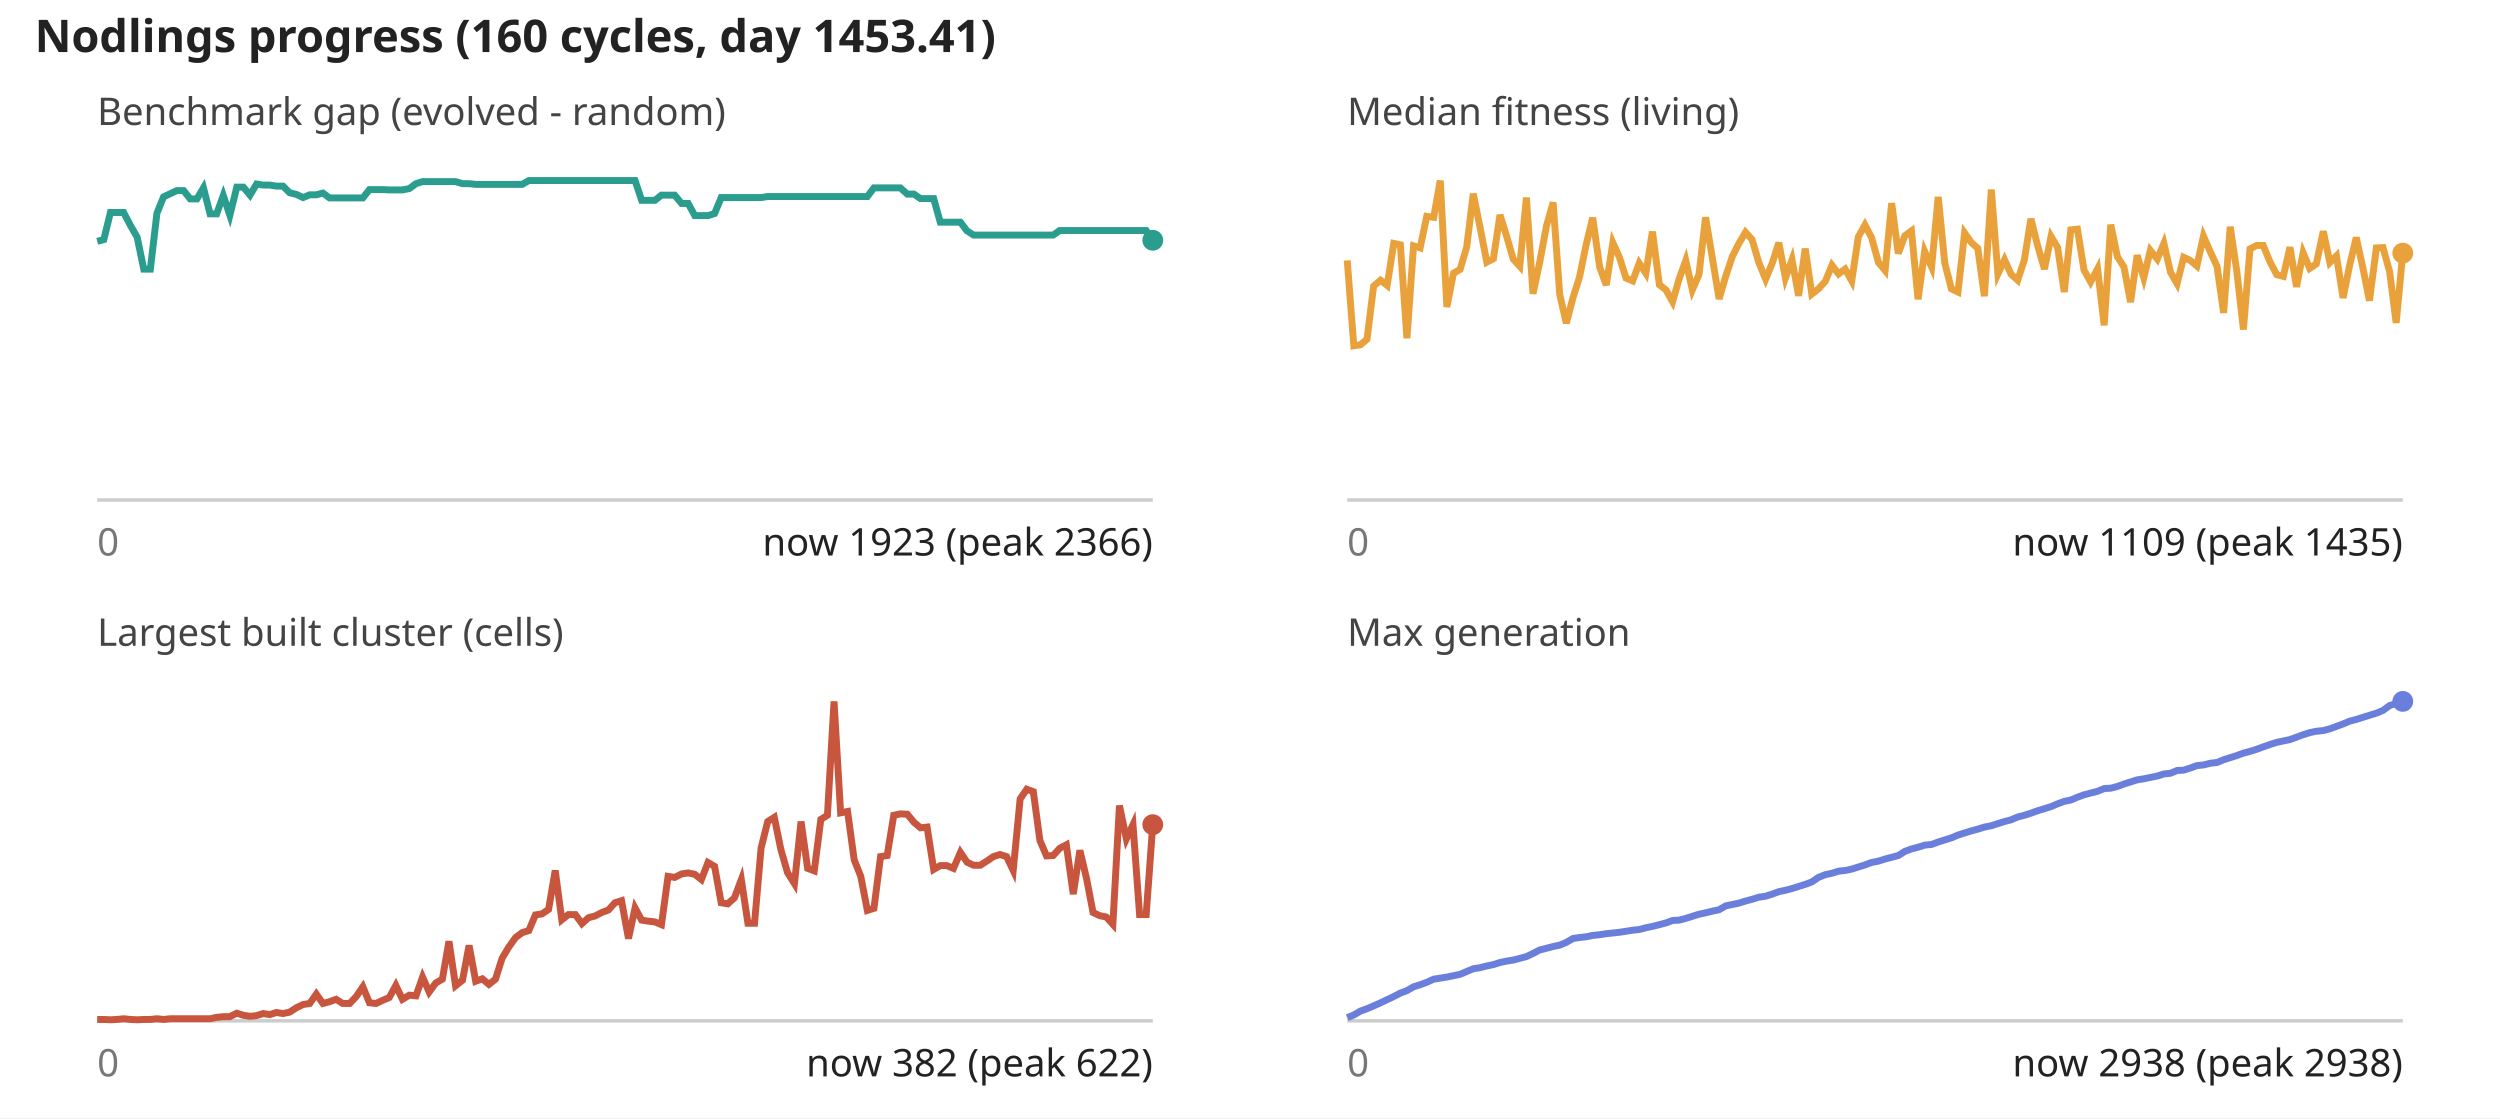
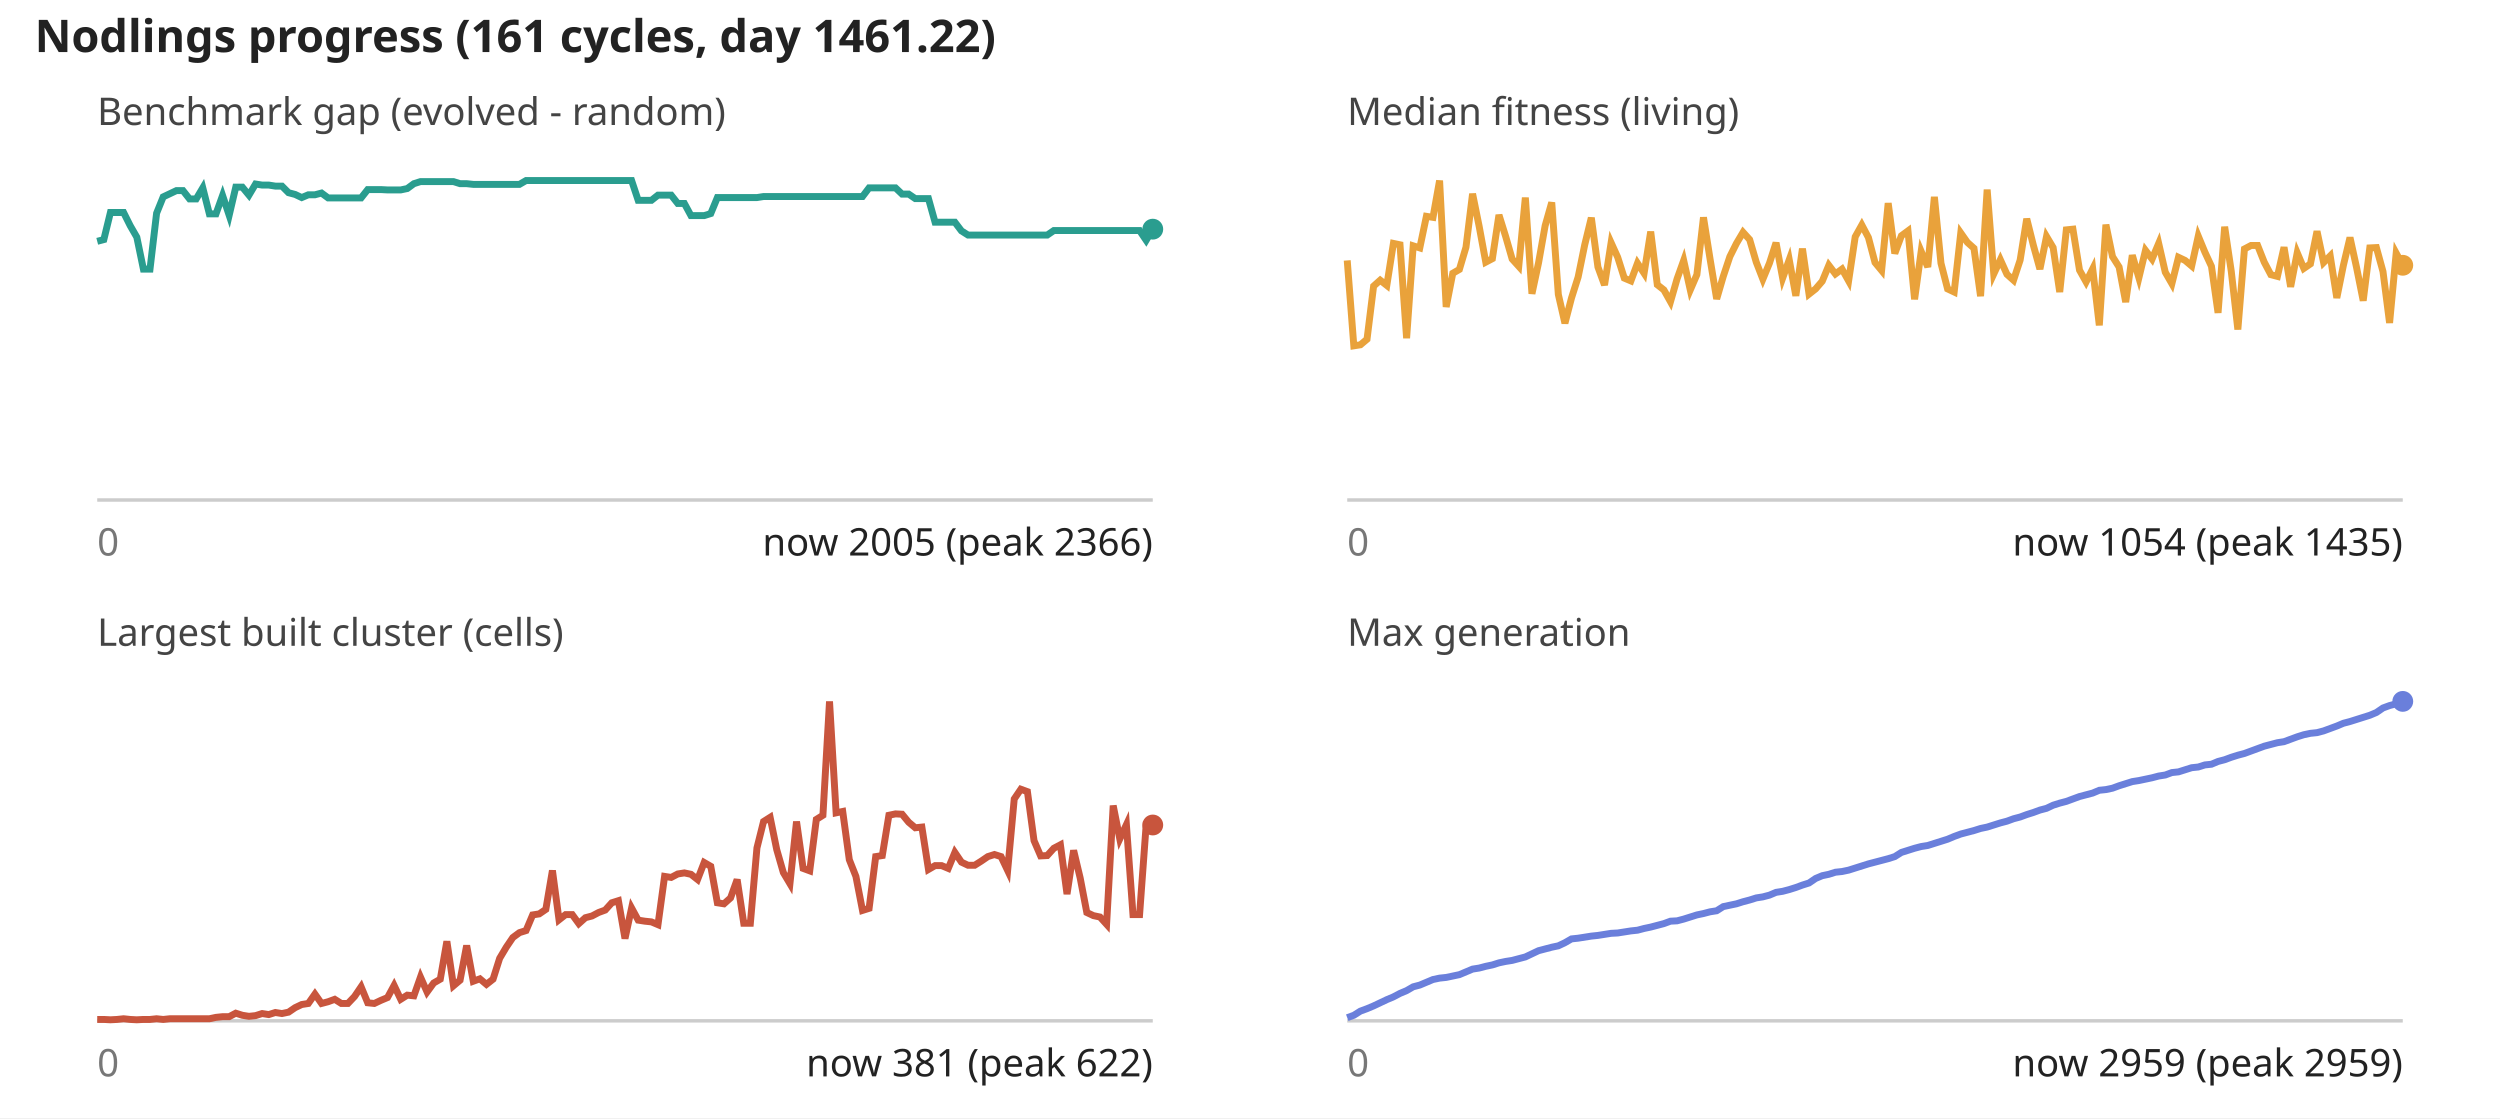
<svg xmlns="http://www.w3.org/2000/svg" viewBox="0 0 720 322" font-family="sans-serif" font-size="11">
  <rect width="100%" height="100%" fill="#fff" />
-   <text x="10" y="15" font-size="13" font-weight="bold" fill="#222">Nodlings progress (160 cycles, day 1453.41)</text>
+   <text x="10" y="15" font-size="13" font-weight="bold" fill="#222">Nodlings progress (161 cycles, day 1461.22)</text>
  <text x="28" y="36" fill="#444">Benchmark gap (evolved - random)</text>
  <line x1="28" y1="144" x2="332" y2="144" stroke="#ccc" />
-   <polyline fill="none" stroke="#2a9d8f" stroke-width="2" points="28.0,69.5 29.9,69.0 31.8,61.2 33.7,61.2 35.6,61.2 37.6,65.0 39.5,68.3 41.4,77.5 43.3,77.5 45.2,61.4 47.1,56.7 49.0,55.8 50.9,54.9 52.9,54.9 54.8,57.3 56.7,57.3 58.6,54.1 60.5,61.6 62.4,61.6 64.3,56.3 66.2,62.0 68.2,53.9 70.1,53.9 72.0,56.2 73.9,53.0 75.8,53.3 77.7,53.3 79.6,53.6 81.5,53.6 83.4,55.5 85.4,56.0 87.3,56.9 89.2,56.1 91.1,56.1 93.0,55.6 94.9,57.0 96.8,57.0 98.7,57.0 100.7,57.0 102.6,57.0 104.5,57.0 106.4,54.6 108.3,54.6 110.2,54.6 112.1,54.7 114.0,54.7 115.9,54.7 117.9,54.3 119.8,52.9 121.7,52.3 123.6,52.3 125.5,52.3 127.4,52.3 129.3,52.3 131.2,52.3 133.2,52.9 135.1,52.9 137.0,53.1 138.9,53.1 140.8,53.1 142.7,53.1 144.6,53.1 146.5,53.1 148.5,53.1 150.4,53.1 152.3,52.0 154.2,52.0 156.1,52.0 158.0,52.0 159.9,52.0 161.8,52.0 163.7,52.0 165.7,52.0 167.6,52.0 169.5,52.0 171.4,52.0 173.3,52.0 175.2,52.0 177.1,52.0 179.0,52.0 181.0,52.0 182.9,52.0 184.8,57.7 186.7,57.7 188.6,57.7 190.5,56.2 192.4,56.2 194.3,56.2 196.3,58.6 198.2,58.6 200.1,62.1 202.0,62.1 203.9,62.1 205.8,61.5 207.7,56.9 209.6,56.9 211.5,56.9 213.5,56.9 215.4,56.9 217.3,56.9 219.2,56.9 221.1,56.6 223.0,56.6 224.9,56.6 226.8,56.6 228.8,56.6 230.7,56.6 232.6,56.6 234.5,56.6 236.4,56.6 238.3,56.6 240.2,56.6 242.1,56.6 244.1,56.6 246.0,56.6 247.9,56.6 249.8,56.6 251.7,54.1 253.6,54.1 255.5,54.1 257.4,54.1 259.3,54.1 261.3,55.9 263.2,55.9 265.1,57.2 267.0,57.2 268.9,57.2 270.8,64.0 272.7,64.0 274.6,64.0 276.6,64.0 278.5,66.5 280.4,67.7 282.3,67.7 284.2,67.7 286.1,67.7 288.0,67.7 289.9,67.7 291.8,67.7 293.8,67.7 295.7,67.7 297.6,67.7 299.5,67.7 301.4,67.7 303.3,67.7 305.2,66.4 307.1,66.4 309.1,66.4 311.0,66.4 312.9,66.4 314.8,66.4 316.7,66.4 318.6,66.4 320.5,66.4 322.4,66.4 324.4,66.4 326.3,66.4 328.2,66.4 330.1,66.4 332.0,69.2" />
-   <circle cx="332.0" cy="69.2" r="3" fill="#2a9d8f" />
+   <polyline fill="none" stroke="#2a9d8f" stroke-width="2" points="28.0,69.5 29.9,69.0 31.8,61.2 33.7,61.2 35.6,61.2 37.5,65.0 39.4,68.3 41.3,77.5 43.2,77.5 45.1,61.4 47.0,56.7 48.9,55.8 50.8,54.9 52.7,54.9 54.6,57.3 56.5,57.3 58.4,54.1 60.3,61.6 62.2,61.6 64.1,56.3 66.0,62.0 67.9,53.9 69.8,53.9 71.7,56.2 73.6,53.0 75.5,53.3 77.4,53.3 79.3,53.6 81.2,53.6 83.1,55.5 85.0,56.0 86.9,56.9 88.8,56.1 90.7,56.1 92.6,55.6 94.5,57.0 96.4,57.0 98.3,57.0 100.2,57.0 102.1,57.0 104.0,57.0 105.9,54.6 107.8,54.6 109.7,54.6 111.6,54.7 113.5,54.7 115.4,54.7 117.3,54.3 119.2,52.9 121.1,52.3 123.0,52.3 124.9,52.3 126.8,52.3 128.7,52.3 130.6,52.3 132.5,52.9 134.4,52.9 136.3,53.1 138.2,53.1 140.1,53.1 142.0,53.1 143.9,53.1 145.8,53.1 147.7,53.1 149.6,53.1 151.5,52.0 153.4,52.0 155.3,52.0 157.2,52.0 159.1,52.0 161.0,52.0 162.9,52.0 164.8,52.0 166.7,52.0 168.6,52.0 170.5,52.0 172.4,52.0 174.3,52.0 176.2,52.0 178.1,52.0 180.0,52.0 181.9,52.0 183.8,57.7 185.7,57.7 187.6,57.7 189.5,56.2 191.4,56.2 193.3,56.2 195.2,58.6 197.1,58.6 199.0,62.1 200.9,62.1 202.8,62.1 204.7,61.5 206.6,56.9 208.5,56.9 210.4,56.9 212.3,56.9 214.2,56.9 216.1,56.9 218.0,56.9 219.9,56.6 221.8,56.6 223.7,56.6 225.6,56.6 227.5,56.6 229.4,56.6 231.3,56.6 233.2,56.6 235.1,56.6 237.0,56.6 238.9,56.6 240.8,56.6 242.7,56.6 244.6,56.6 246.5,56.6 248.4,56.6 250.3,54.1 252.2,54.1 254.1,54.1 256.0,54.1 257.9,54.1 259.8,55.9 261.7,55.9 263.6,57.2 265.5,57.2 267.4,57.2 269.3,64.0 271.2,64.0 273.1,64.0 275.0,64.0 276.9,66.5 278.8,67.7 280.7,67.7 282.6,67.7 284.5,67.7 286.4,67.7 288.3,67.7 290.2,67.7 292.1,67.7 294.0,67.7 295.9,67.7 297.8,67.7 299.7,67.7 301.6,67.7 303.5,66.4 305.4,66.4 307.3,66.4 309.2,66.4 311.1,66.4 313.0,66.4 314.9,66.4 316.8,66.4 318.7,66.4 320.6,66.4 322.5,66.4 324.4,66.4 326.3,66.4 328.2,66.4 330.1,69.2 332.0,66.0" />
+   <circle cx="332.0" cy="66.0" r="3" fill="#2a9d8f" />
  <text x="28" y="160" fill="#777">0</text>
-   <text x="332" y="160" text-anchor="end" fill="#222">now 1923 (peak 2366)</text>
+   <text x="332" y="160" text-anchor="end" fill="#222">now 2005 (peak 2366)</text>
  <text x="388" y="36" fill="#444">Median fitness (living)</text>
  <line x1="388" y1="144" x2="692" y2="144" stroke="#ccc" />
-   <polyline fill="none" stroke="#e9a23b" stroke-width="2" points="388.0,75.0 389.9,99.6 391.8,99.3 393.7,97.7 395.6,82.4 397.6,80.7 399.5,82.2 401.4,70.1 403.3,70.5 405.2,97.4 407.1,70.8 409.0,71.4 410.9,62.3 412.9,62.6 414.8,52.0 416.7,88.4 418.6,78.7 420.5,77.6 422.4,71.2 424.3,55.8 426.2,65.2 428.2,75.5 430.1,74.5 432.0,61.9 433.9,68.0 435.8,74.6 437.7,76.7 439.6,56.9 441.5,84.6 443.4,75.7 445.4,65.0 447.3,58.3 449.2,84.8 451.1,93.1 453.0,85.8 454.9,79.8 456.8,70.5 458.7,62.7 460.7,76.9 462.6,82.1 464.5,69.9 466.4,74.1 468.3,80.1 470.2,80.9 472.1,75.8 474.0,78.7 475.9,66.7 477.9,82.0 479.8,83.5 481.7,86.9 483.6,80.3 485.5,75.0 487.4,83.5 489.3,79.1 491.2,62.6 493.2,74.6 495.1,86.1 497.0,79.6 498.9,73.9 500.8,70.1 502.7,66.9 504.6,69.0 506.5,75.5 508.5,80.4 510.4,75.8 512.3,69.9 514.2,80.1 516.1,74.8 518.0,85.2 519.9,71.6 521.8,84.7 523.7,83.2 525.7,81.0 527.6,76.4 529.5,78.9 531.4,77.5 533.3,80.9 535.2,68.2 537.1,64.8 539.0,68.4 541.0,75.6 542.9,77.9 544.8,58.5 546.7,73.0 548.6,67.9 550.5,66.5 552.4,86.2 554.3,72.4 556.3,76.9 558.2,56.7 560.1,75.8 562.0,83.2 563.9,84.1 565.8,67.1 567.7,69.8 569.6,71.5 571.5,85.3 573.5,54.6 575.4,78.9 577.3,74.8 579.2,79.0 581.1,80.7 583.0,74.9 584.9,63.0 586.8,70.6 588.8,77.5 590.7,68.1 592.6,71.3 594.5,84.1 596.4,66.2 598.3,66.0 600.2,77.8 602.1,81.2 604.1,77.4 606.0,93.7 607.9,64.7 609.8,73.9 611.7,76.9 613.6,87.0 615.5,73.5 617.4,80.0 619.3,72.1 621.3,74.6 623.2,70.1 625.1,78.4 627.0,81.7 628.9,74.1 630.8,75.0 632.7,76.6 634.6,68.0 636.6,72.6 638.5,76.7 640.4,90.1 642.3,65.3 644.2,78.1 646.1,94.9 648.0,71.7 649.9,70.7 651.8,70.7 653.8,75.5 655.7,79.1 657.6,79.6 659.5,71.2 661.4,82.6 663.3,72.8 665.2,77.3 667.1,76.0 669.1,66.6 671.0,75.6 672.9,73.7 674.8,85.8 676.7,76.4 678.6,68.4 680.5,77.1 682.4,86.6 684.4,71.4 686.3,71.3 688.2,78.2 690.1,93.0 692.0,72.9" />
-   <circle cx="692.0" cy="72.9" r="3" fill="#e9a23b" />
+   <polyline fill="none" stroke="#e9a23b" stroke-width="2" points="388.0,75.0 389.9,99.6 391.8,99.3 393.7,97.7 395.6,82.4 397.5,80.7 399.4,82.2 401.3,70.1 403.2,70.5 405.1,97.4 407.0,70.8 408.9,71.4 410.8,62.3 412.7,62.6 414.6,52.0 416.5,88.4 418.4,78.7 420.3,77.6 422.2,71.2 424.1,55.8 426.0,65.2 427.9,75.5 429.8,74.5 431.7,61.9 433.6,68.0 435.5,74.6 437.4,76.7 439.3,56.9 441.2,84.6 443.1,75.7 445.0,65.0 446.9,58.3 448.8,84.8 450.7,93.1 452.6,85.8 454.5,79.8 456.4,70.5 458.3,62.7 460.2,76.9 462.1,82.1 464.0,69.9 465.9,74.1 467.8,80.1 469.7,80.9 471.6,75.8 473.5,78.7 475.4,66.7 477.3,82.0 479.2,83.5 481.1,86.9 483.0,80.3 484.9,75.0 486.8,83.5 488.7,79.1 490.6,62.6 492.5,74.6 494.4,86.1 496.3,79.6 498.2,73.9 500.1,70.1 502.0,66.9 503.9,69.0 505.8,75.5 507.7,80.4 509.6,75.8 511.5,69.9 513.4,80.1 515.3,74.8 517.2,85.2 519.1,71.6 521.0,84.7 522.9,83.2 524.8,81.0 526.7,76.4 528.6,78.9 530.5,77.5 532.4,80.9 534.3,68.2 536.2,64.8 538.1,68.4 540.0,75.6 541.9,77.9 543.8,58.5 545.7,73.0 547.6,67.9 549.5,66.5 551.4,86.2 553.3,72.4 555.2,76.9 557.1,56.7 559.0,75.8 560.9,83.2 562.8,84.1 564.7,67.1 566.6,69.8 568.5,71.5 570.4,85.3 572.3,54.6 574.2,78.9 576.1,74.8 578.0,79.0 579.9,80.7 581.8,74.9 583.7,63.0 585.6,70.6 587.5,77.5 589.4,68.1 591.3,71.3 593.2,84.1 595.1,66.2 597.0,66.0 598.9,77.8 600.8,81.2 602.7,77.4 604.6,93.7 606.5,64.7 608.4,73.9 610.3,76.9 612.2,87.0 614.1,73.5 616.0,80.0 617.9,72.1 619.8,74.6 621.7,70.1 623.6,78.4 625.5,81.7 627.4,74.1 629.3,75.0 631.2,76.6 633.1,68.0 635.0,72.6 636.9,76.7 638.8,90.1 640.7,65.3 642.6,78.1 644.5,94.9 646.4,71.7 648.3,70.7 650.2,70.7 652.1,75.5 654.0,79.1 655.9,79.6 657.8,71.2 659.7,82.6 661.6,72.8 663.5,77.3 665.4,76.0 667.3,66.6 669.2,75.6 671.1,73.7 673.0,85.8 674.9,76.4 676.8,68.4 678.7,77.1 680.6,86.6 682.5,71.4 684.4,71.3 686.3,78.2 688.2,93.0 690.1,72.9 692.0,76.4" />
+   <circle cx="692.0" cy="76.4" r="3" fill="#e9a23b" />
  <text x="388" y="160" fill="#777">0</text>
-   <text x="692" y="160" text-anchor="end" fill="#222">now 1109 (peak 1435)</text>
+   <text x="692" y="160" text-anchor="end" fill="#222">now 1054 (peak 1435)</text>
  <text x="28" y="186" fill="#444">Largest built cluster (cells)</text>
  <line x1="28" y1="294" x2="332" y2="294" stroke="#ccc" />
-   <polyline fill="none" stroke="#c8553d" stroke-width="2" points="28.0,293.6 29.9,293.6 31.8,293.7 33.7,293.6 35.6,293.4 37.6,293.6 39.5,293.7 41.4,293.6 43.3,293.6 45.2,293.4 47.1,293.6 49.0,293.4 50.9,293.4 52.9,293.4 54.8,293.4 56.7,293.4 58.6,293.4 60.5,293.4 62.4,293.0 64.3,292.8 66.2,292.8 68.2,291.8 70.1,292.4 72.0,292.7 73.9,292.5 75.8,291.9 77.7,292.2 79.6,291.6 81.5,291.9 83.4,291.5 85.4,290.2 87.3,289.3 89.2,289.0 91.1,286.3 93.0,289.0 94.9,288.5 96.8,287.8 98.7,289.0 100.7,289.0 102.6,287.0 104.5,284.2 106.4,288.8 108.3,289.0 110.2,288.1 112.1,287.3 114.0,283.8 115.9,287.8 117.9,286.6 119.8,286.8 121.7,281.4 123.6,285.7 125.5,283.1 127.4,282.0 129.3,271.1 131.2,283.9 133.2,282.3 135.1,272.3 137.0,282.6 138.9,281.9 140.8,283.5 142.7,282.0 144.6,276.0 146.5,272.8 148.5,270.0 150.4,268.6 152.3,268.0 154.2,263.5 156.1,263.2 158.0,261.9 159.9,250.7 161.8,264.9 163.7,263.4 165.7,263.4 167.6,266.0 169.5,264.3 171.4,263.8 173.3,262.8 175.2,262.1 177.1,260.0 179.0,259.4 181.0,270.3 182.9,261.5 184.8,265.0 186.7,265.3 188.6,265.5 190.5,266.3 192.4,252.4 194.3,252.7 196.3,251.7 198.2,251.4 200.1,251.8 202.0,253.3 203.9,248.4 205.8,249.5 207.7,260.0 209.6,260.3 211.5,258.6 213.5,253.3 215.4,265.9 217.3,265.9 219.2,244.2 221.1,236.6 223.0,235.4 224.9,244.7 226.8,251.3 228.8,254.5 230.7,236.6 232.6,250.1 234.5,250.8 236.4,236.0 238.3,234.8 240.2,202.0 242.1,234.1 244.1,233.7 246.0,247.6 247.9,252.4 249.8,262.2 251.7,261.6 253.6,246.7 255.5,246.4 257.4,234.8 259.3,234.4 261.3,234.5 263.2,236.8 265.1,238.4 267.0,238.2 268.9,250.4 270.8,249.3 272.7,249.3 274.6,250.1 276.6,245.5 278.5,248.3 280.4,249.2 282.3,249.2 284.2,248.0 286.1,246.7 288.0,246.1 289.9,246.7 291.8,250.7 293.8,230.1 295.7,227.3 297.6,228.0 299.5,242.1 301.4,246.5 303.3,246.4 305.2,244.3 307.1,243.3 309.1,257.5 311.0,244.9 312.9,252.9 314.8,262.8 316.7,263.7 318.6,264.1 320.5,266.2 322.4,232.0 324.4,241.6 326.3,237.5 328.2,263.4 330.1,263.4 332.0,237.5" />
-   <circle cx="332.0" cy="237.5" r="3" fill="#c8553d" />
+   <polyline fill="none" stroke="#c8553d" stroke-width="2" points="28.0,293.6 29.9,293.6 31.8,293.7 33.7,293.6 35.6,293.4 37.5,293.6 39.4,293.7 41.3,293.6 43.2,293.6 45.1,293.4 47.0,293.6 48.9,293.4 50.8,293.4 52.7,293.4 54.6,293.4 56.5,293.4 58.4,293.4 60.3,293.4 62.2,293.0 64.1,292.8 66.0,292.8 67.9,291.8 69.8,292.4 71.7,292.7 73.6,292.5 75.5,291.9 77.4,292.2 79.3,291.6 81.2,291.9 83.1,291.5 85.0,290.2 86.9,289.3 88.8,289.0 90.7,286.3 92.6,289.0 94.5,288.5 96.4,287.8 98.3,289.0 100.2,289.0 102.1,287.0 104.0,284.2 105.9,288.8 107.8,289.0 109.7,288.1 111.6,287.3 113.5,283.8 115.4,287.8 117.3,286.6 119.2,286.8 121.1,281.4 123.0,285.7 124.9,283.1 126.8,282.0 128.7,271.1 130.6,283.9 132.5,282.3 134.4,272.3 136.3,282.6 138.2,281.9 140.1,283.5 142.0,282.0 143.9,276.0 145.8,272.8 147.7,270.0 149.6,268.6 151.5,268.0 153.4,263.5 155.3,263.2 157.2,261.9 159.1,250.7 161.0,264.9 162.9,263.4 164.8,263.4 166.7,266.0 168.6,264.3 170.5,263.8 172.4,262.8 174.3,262.1 176.2,260.0 178.1,259.4 180.0,270.3 181.9,261.5 183.8,265.0 185.7,265.3 187.6,265.5 189.5,266.3 191.4,252.4 193.3,252.7 195.2,251.7 197.1,251.4 199.0,251.8 200.9,253.3 202.8,248.4 204.7,249.5 206.6,260.0 208.5,260.3 210.4,258.6 212.3,253.3 214.2,265.9 216.1,265.9 218.0,244.2 219.9,236.6 221.8,235.4 223.7,244.7 225.6,251.3 227.5,254.5 229.4,236.6 231.3,250.1 233.2,250.8 235.1,236.0 237.0,234.8 238.9,202.0 240.8,234.1 242.7,233.7 244.6,247.6 246.5,252.4 248.4,262.2 250.3,261.6 252.2,246.7 254.1,246.4 256.0,234.8 257.9,234.4 259.8,234.5 261.7,236.8 263.6,238.4 265.5,238.2 267.4,250.4 269.3,249.3 271.2,249.3 273.1,250.1 275.0,245.5 276.9,248.3 278.8,249.2 280.7,249.2 282.6,248.0 284.5,246.7 286.4,246.1 288.3,246.7 290.2,250.7 292.1,230.1 294.0,227.3 295.9,228.0 297.8,242.1 299.7,246.5 301.6,246.4 303.5,244.3 305.4,243.3 307.3,257.5 309.2,244.9 311.1,252.9 313.0,262.8 314.9,263.7 316.8,264.1 318.7,266.2 320.6,232.0 322.5,241.6 324.4,237.5 326.3,263.4 328.2,263.4 330.1,237.5 332.0,237.6" />
+   <circle cx="332.0" cy="237.6" r="3" fill="#c8553d" />
  <text x="28" y="310" fill="#777">0</text>
-   <text x="332" y="310" text-anchor="end" fill="#222">now 382 (peak 622)</text>
+   <text x="332" y="310" text-anchor="end" fill="#222">now 381 (peak 622)</text>
  <text x="388" y="186" fill="#444">Max generation</text>
  <line x1="388" y1="294" x2="692" y2="294" stroke="#ccc" />
-   <polyline fill="none" stroke="#6a7fdb" stroke-width="2" points="388.0,293.1 389.9,292.3 391.8,291.2 393.7,290.5 395.6,289.7 397.6,288.8 399.5,287.9 401.4,287.0 403.3,286.0 405.2,285.3 407.1,284.2 409.0,283.6 410.9,282.9 412.9,282.0 414.8,281.7 416.7,281.4 418.6,281.0 420.5,280.6 422.4,279.8 424.3,279.0 426.2,278.7 428.2,278.2 430.1,277.8 432.0,277.2 433.9,276.8 435.8,276.5 437.7,276.0 439.6,275.5 441.5,274.6 443.4,273.6 445.4,273.1 447.3,272.6 449.2,272.2 451.1,271.4 453.0,270.3 454.9,270.0 456.8,269.8 458.7,269.4 460.7,269.2 462.6,268.9 464.5,268.7 466.4,268.5 468.3,268.2 470.2,267.9 472.1,267.7 474.0,267.2 475.9,266.8 477.9,266.3 479.8,265.8 481.7,265.1 483.6,265.0 485.5,264.5 487.4,263.9 489.3,263.3 491.2,262.9 493.2,262.4 495.1,262.0 497.0,260.9 498.9,260.5 500.8,260.1 502.7,259.5 504.6,259.0 506.5,258.4 508.5,258.1 510.4,257.5 512.3,256.8 514.2,256.4 516.1,255.9 518.0,255.3 519.9,254.7 521.8,254.0 523.7,252.7 525.7,251.9 527.6,251.5 529.5,250.9 531.4,250.7 533.3,250.3 535.2,249.7 537.1,249.1 539.0,248.4 541.0,248.0 542.9,247.4 544.8,246.9 546.7,246.4 548.6,245.2 550.5,244.5 552.4,244.0 554.3,243.4 556.3,243.2 558.2,242.5 560.1,241.9 562.0,241.3 563.9,240.5 565.8,239.9 567.7,239.3 569.6,238.8 571.5,238.2 573.5,237.8 575.4,237.2 577.3,236.6 579.2,236.1 581.1,235.3 583.0,234.8 584.9,234.2 586.8,233.5 588.8,232.9 590.7,232.3 592.6,231.5 594.5,230.8 596.4,230.4 598.3,229.6 600.2,228.9 602.1,228.4 604.1,227.9 606.0,227.1 607.9,227.0 609.8,226.5 611.7,225.8 613.6,225.2 615.5,224.6 617.4,224.3 619.3,223.9 621.3,223.5 623.2,222.9 625.1,222.7 627.0,221.9 628.9,221.8 630.8,221.2 632.7,220.5 634.6,220.3 636.6,219.8 638.5,219.6 640.4,218.8 642.3,218.2 644.2,217.6 646.1,216.9 648.0,216.4 649.9,215.8 651.8,215.1 653.8,214.4 655.7,213.8 657.6,213.4 659.5,213.0 661.4,212.3 663.3,211.6 665.2,211.0 667.1,210.6 669.1,210.4 671.0,209.9 672.9,209.2 674.8,208.5 676.7,207.7 678.6,207.2 680.5,206.6 682.4,206.0 684.4,205.4 686.3,204.6 688.2,203.2 690.1,202.6 692.0,202.0" />
+   <polyline fill="none" stroke="#6a7fdb" stroke-width="2" points="388.0,293.1 389.9,292.4 391.8,291.2 393.7,290.5 395.6,289.7 397.5,288.8 399.4,287.9 401.3,287.1 403.2,286.1 405.1,285.3 407.0,284.2 408.9,283.7 410.8,282.9 412.7,282.1 414.6,281.7 416.5,281.5 418.4,281.1 420.3,280.7 422.2,279.9 424.1,279.1 426.0,278.8 427.9,278.3 429.8,277.9 431.7,277.3 433.6,276.9 435.5,276.6 437.4,276.1 439.3,275.6 441.2,274.7 443.1,273.8 445.0,273.3 446.9,272.8 448.8,272.4 450.7,271.5 452.6,270.4 454.5,270.2 456.4,269.9 458.3,269.6 460.2,269.4 462.1,269.1 464.0,268.8 465.9,268.7 467.8,268.4 469.7,268.1 471.6,267.9 473.5,267.4 475.4,267.0 477.3,266.5 479.2,266.0 481.1,265.3 483.0,265.2 484.9,264.7 486.8,264.1 488.7,263.5 490.6,263.1 492.5,262.6 494.4,262.3 496.3,261.1 498.2,260.7 500.1,260.3 502.0,259.7 503.9,259.2 505.8,258.6 507.7,258.3 509.6,257.8 511.5,257.0 513.4,256.7 515.3,256.2 517.2,255.6 519.1,254.9 521.0,254.3 522.9,253.0 524.8,252.2 526.7,251.8 528.6,251.2 530.5,251.0 532.4,250.6 534.3,250.0 536.2,249.4 538.1,248.8 540.0,248.3 541.9,247.8 543.8,247.3 545.7,246.7 547.6,245.5 549.5,244.9 551.4,244.3 553.3,243.8 555.2,243.5 557.1,242.9 559.0,242.3 560.9,241.7 562.8,240.9 564.7,240.2 566.6,239.7 568.5,239.2 570.4,238.6 572.3,238.2 574.2,237.6 576.1,237.0 578.0,236.5 579.9,235.8 581.8,235.3 583.7,234.6 585.6,234.0 587.5,233.3 589.4,232.8 591.3,231.9 593.2,231.3 595.1,230.8 597.0,230.1 598.9,229.4 600.8,228.9 602.7,228.4 604.6,227.6 606.5,227.4 608.4,227.0 610.3,226.3 612.2,225.7 614.1,225.1 616.0,224.8 617.9,224.4 619.8,224.0 621.7,223.5 623.6,223.2 625.5,222.5 627.4,222.3 629.3,221.7 631.2,221.1 633.1,220.9 635.0,220.3 636.9,220.1 638.8,219.3 640.7,218.8 642.6,218.1 644.5,217.5 646.4,217.0 648.3,216.3 650.2,215.6 652.1,214.9 654.0,214.4 655.9,213.9 657.8,213.6 659.7,212.9 661.6,212.2 663.5,211.6 665.4,211.2 667.3,211.0 669.2,210.5 671.1,209.8 673.0,209.1 674.9,208.3 676.8,207.8 678.7,207.2 680.6,206.6 682.5,206.0 684.4,205.2 686.3,203.9 688.2,203.2 690.1,202.7 692.0,202.0" />
  <circle cx="692.0" cy="202.0" r="3" fill="#6a7fdb" />
  <text x="388" y="310" fill="#777">0</text>
-   <text x="692" y="310" text-anchor="end" fill="#222">now 2938 (peak 2938)</text>
+   <text x="692" y="310" text-anchor="end" fill="#222">now 2959 (peak 2959)</text>
</svg>
